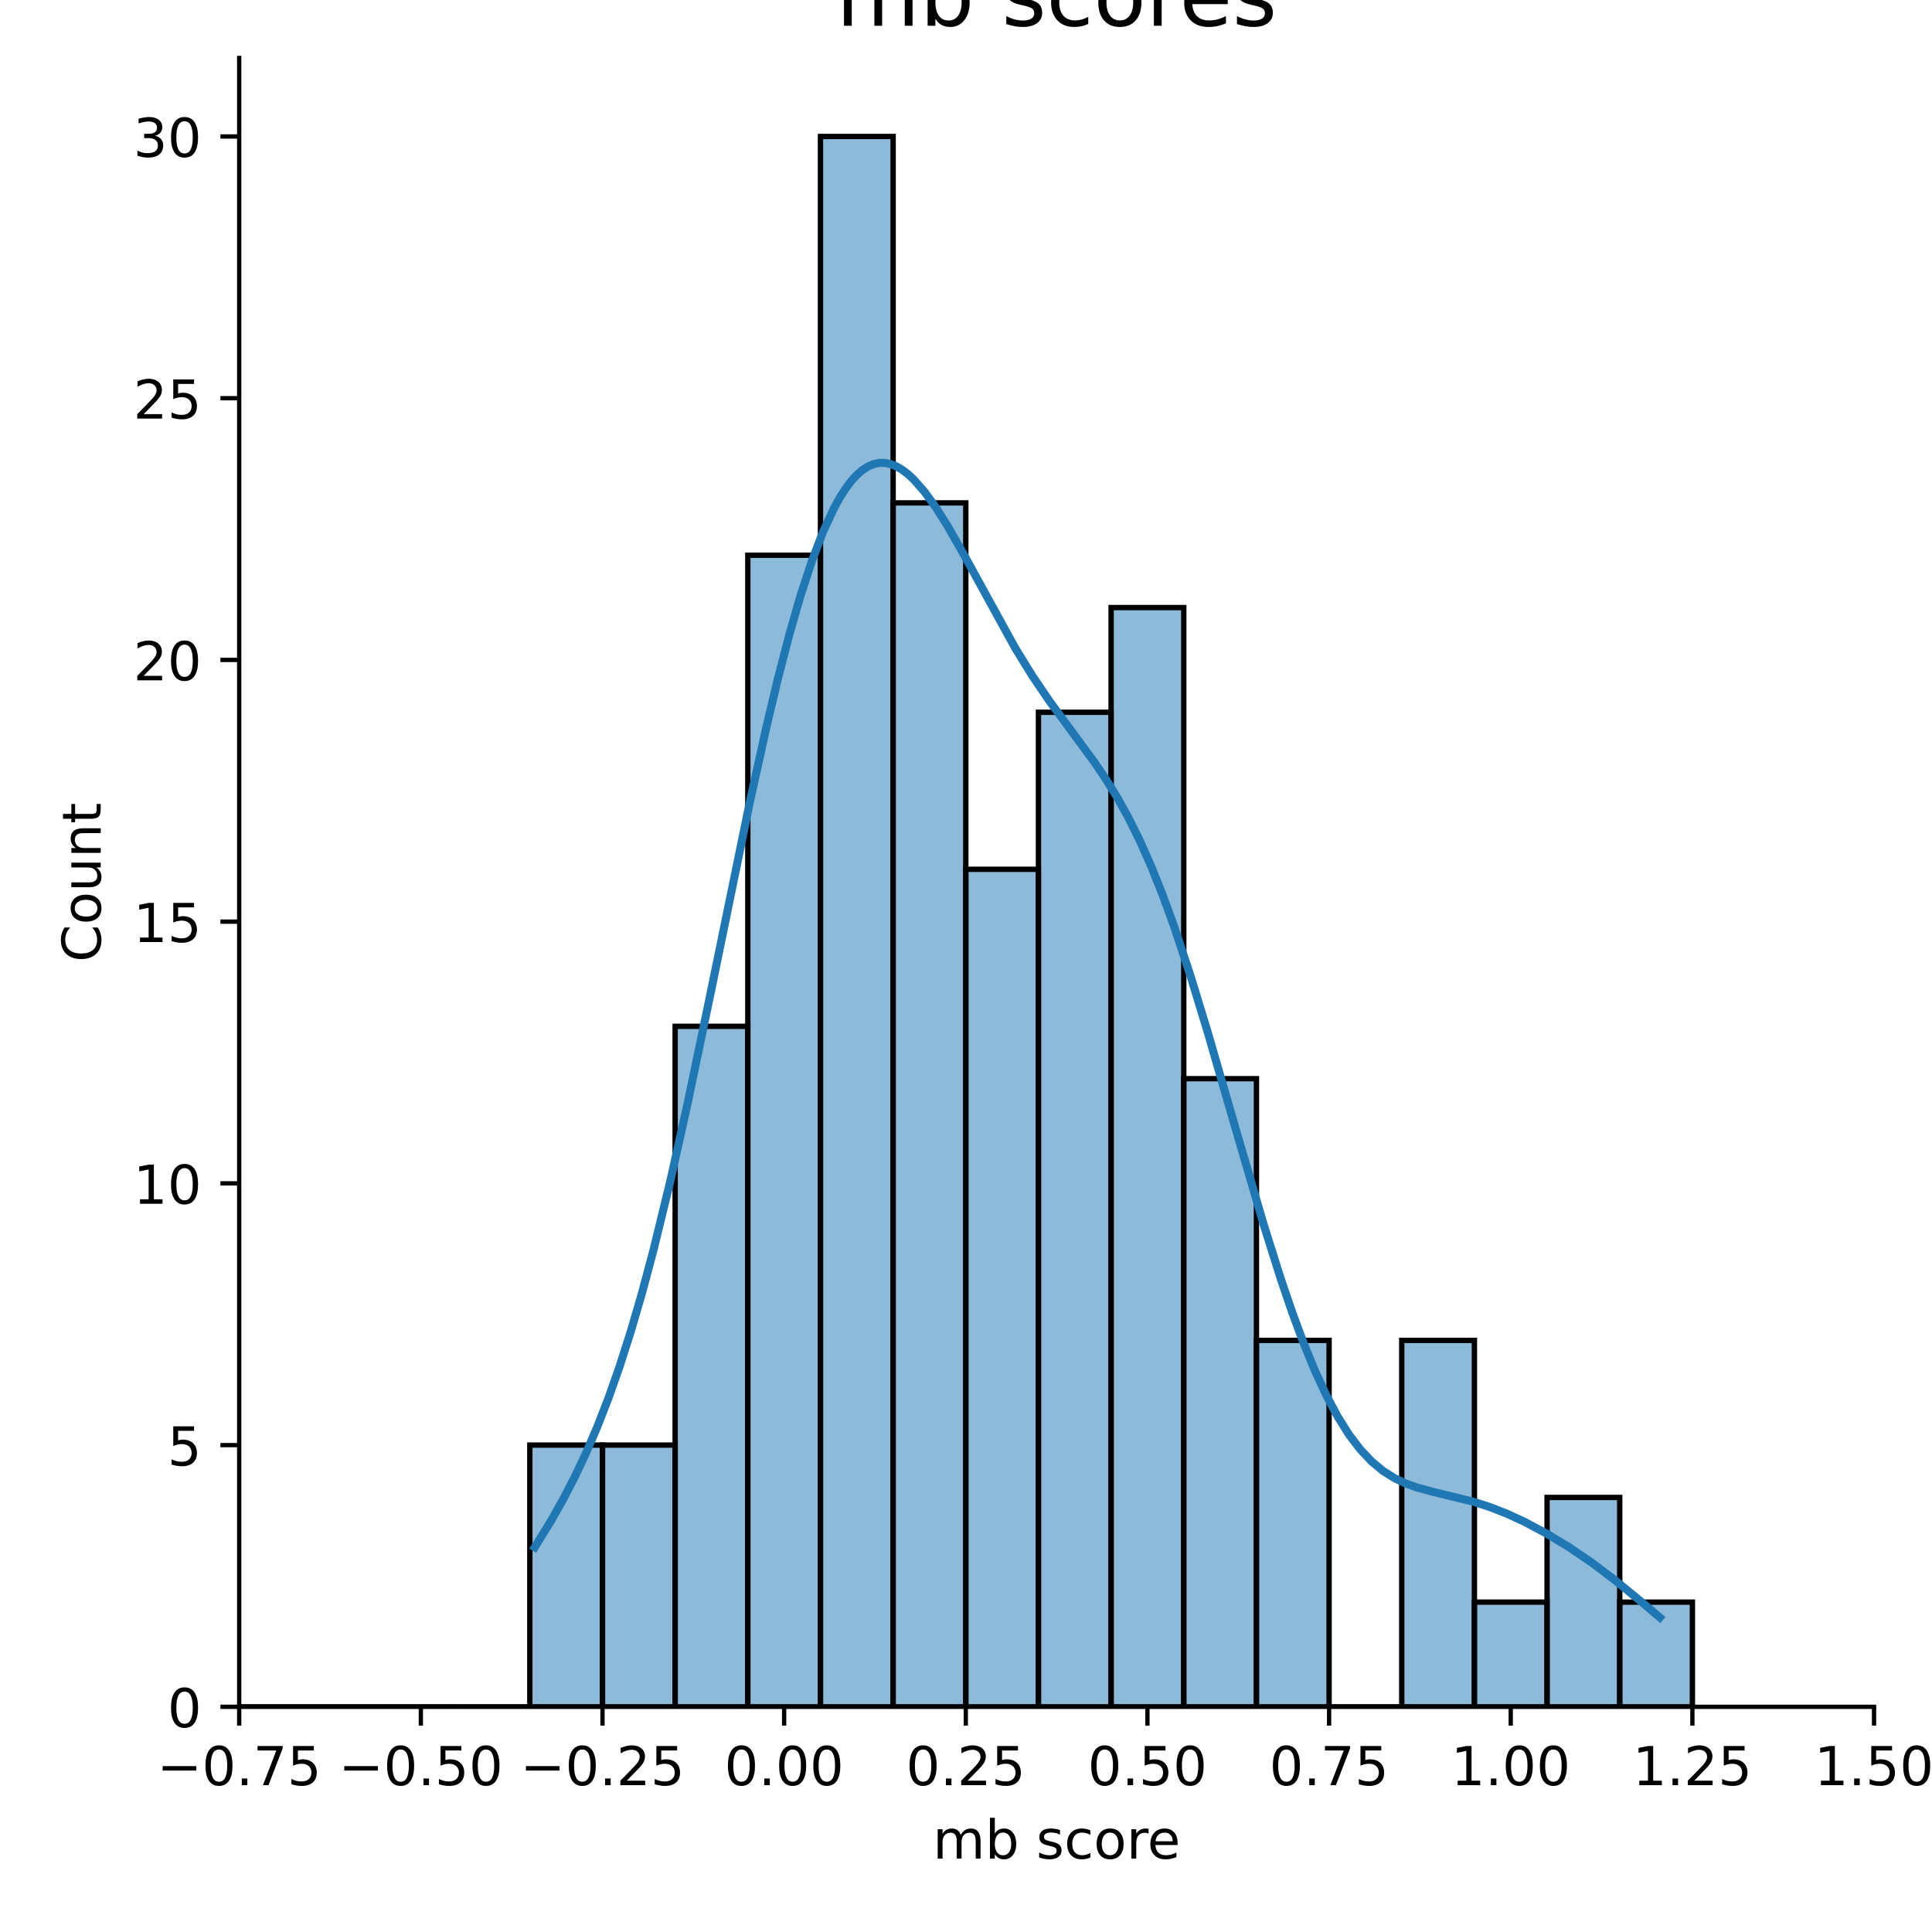
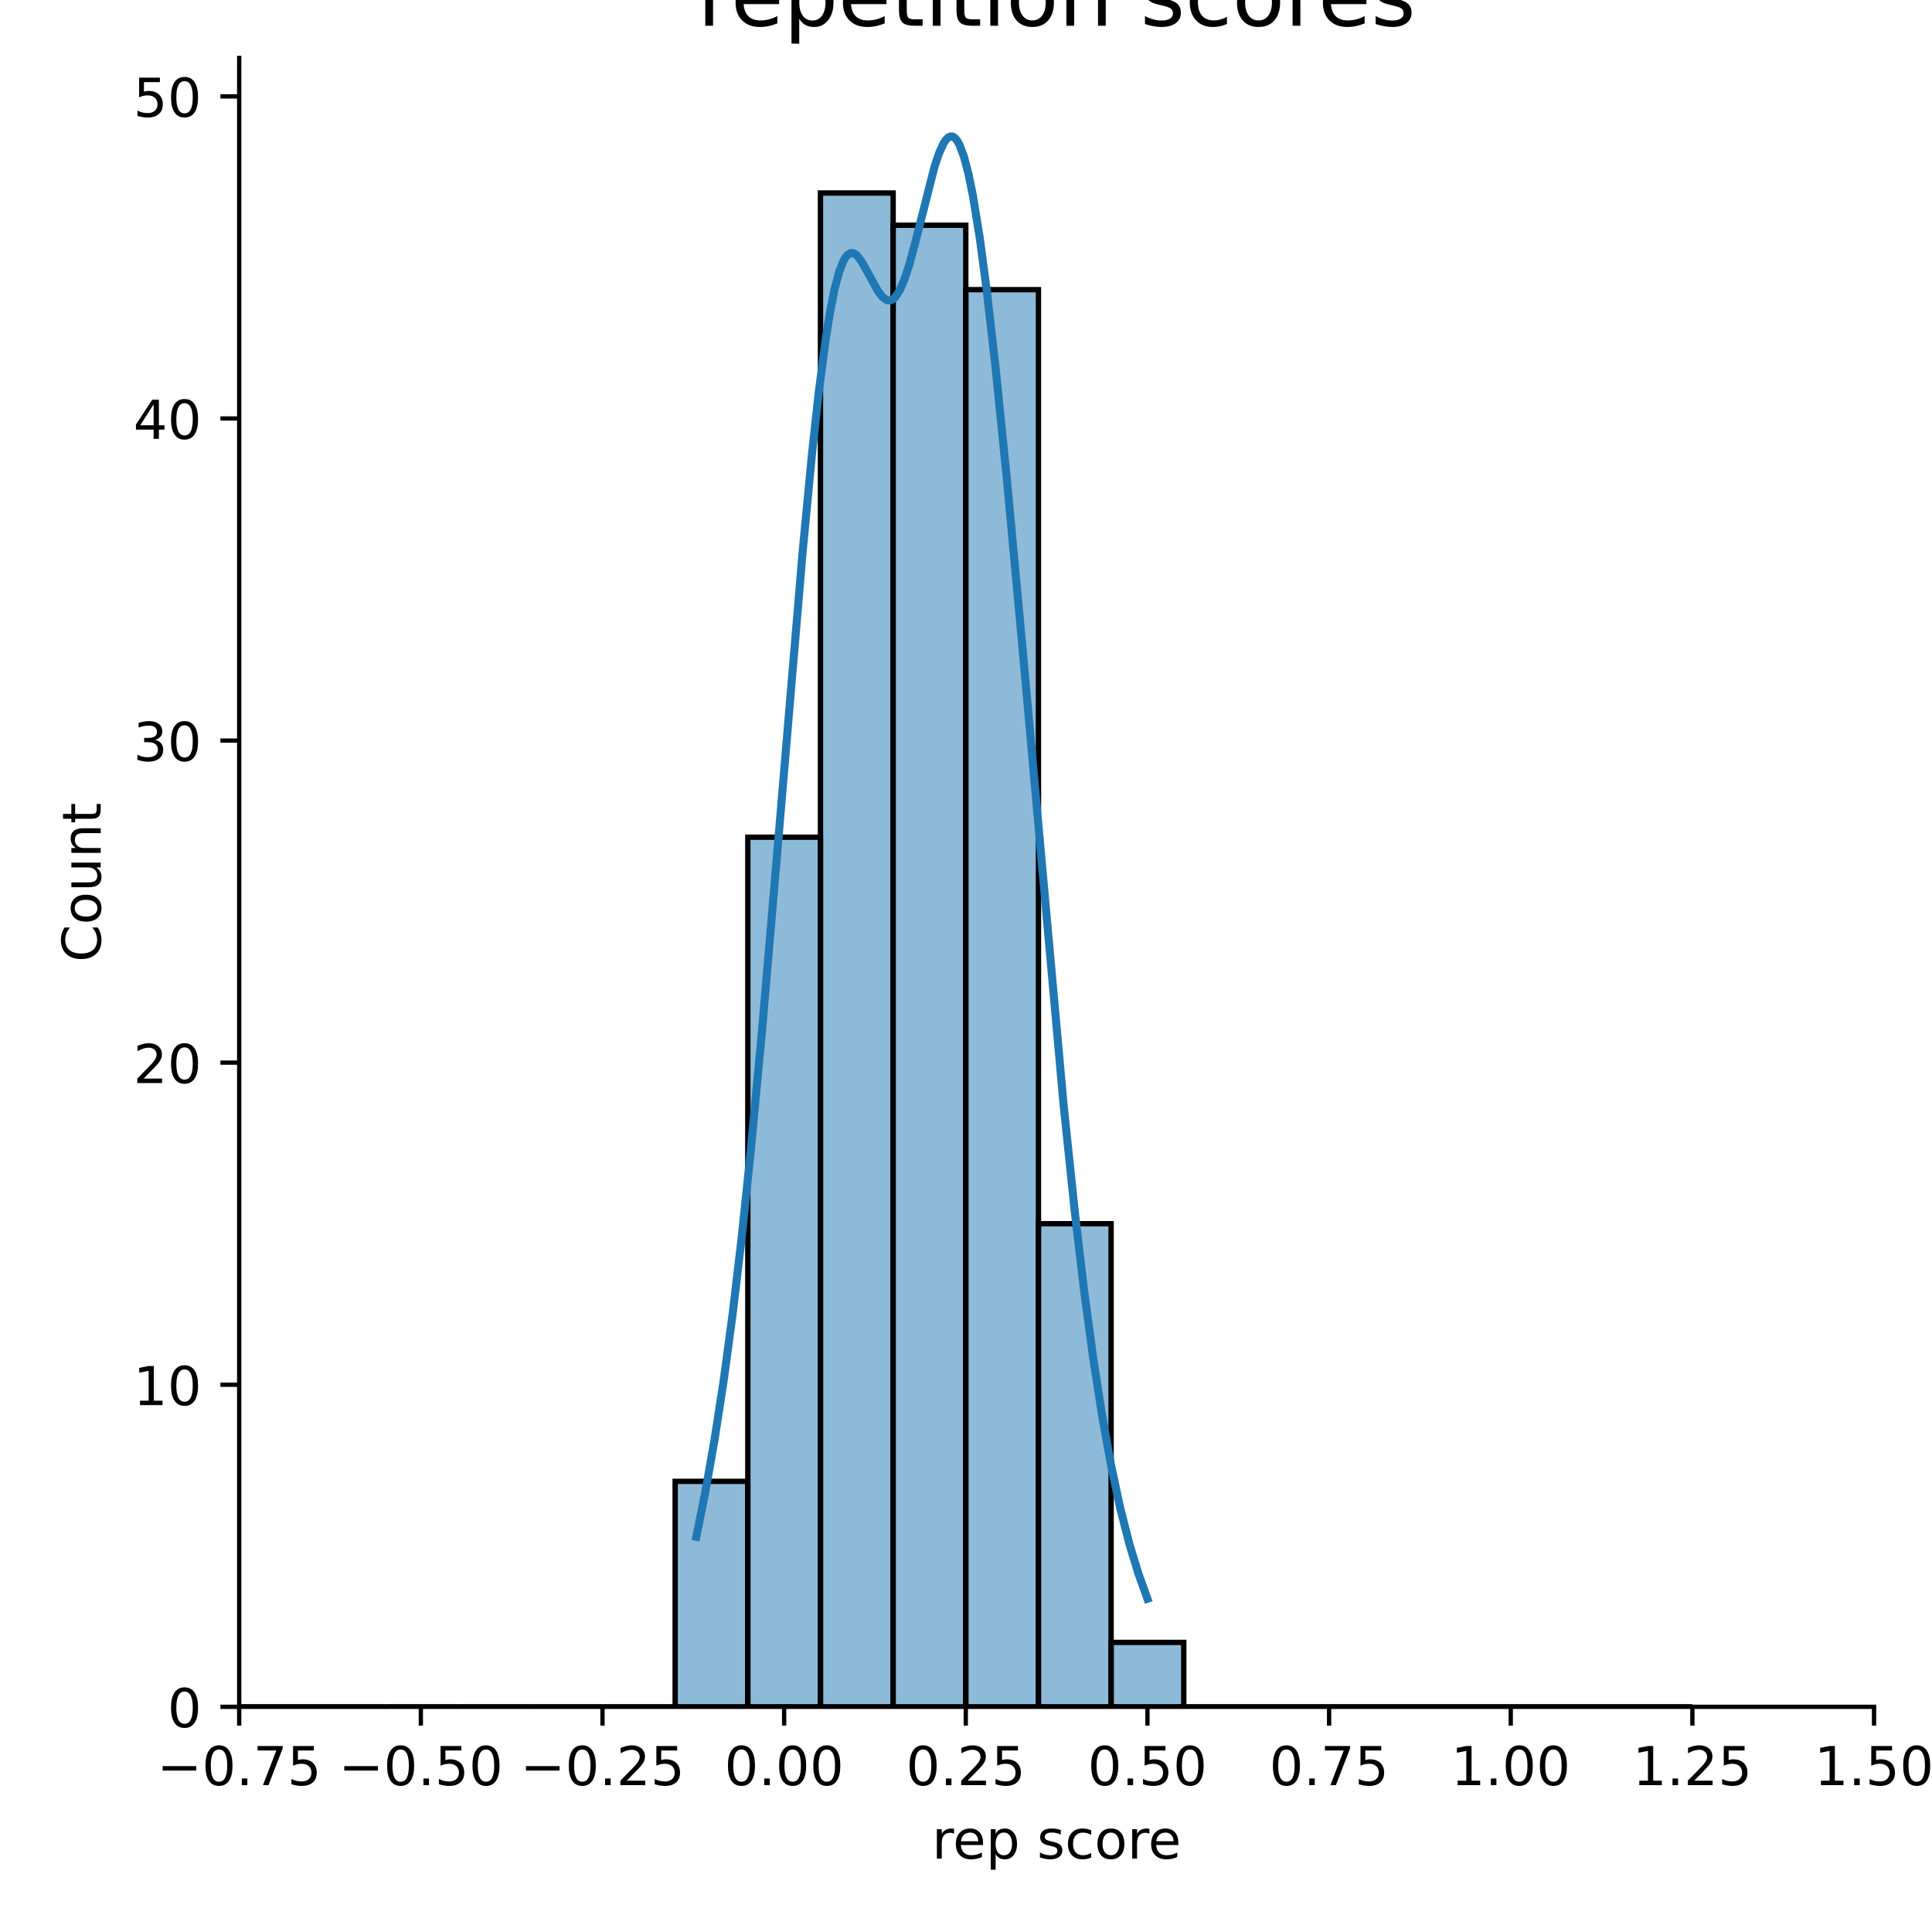
<svg xmlns="http://www.w3.org/2000/svg" xmlns:xlink="http://www.w3.org/1999/xlink" width="360pt" height="360pt" viewBox="0 0 360 360" version="1.1">
  <defs>
    <style type="text/css">*{stroke-linejoin: round; stroke-linecap: butt}</style>
  </defs>
  <g id="figure_1">
    <g id="patch_1">
      <path d="M 0 360  L 360 360  L 360 0  L 0 0  z " style="fill: #ffffff" />
    </g>
    <g id="axes_1">
      <g id="patch_2">
        <path d="M 44.57 318.04  L 349.2 318.04  L 349.2 10.8  L 44.57 10.8  z " style="fill: #ffffff" />
      </g>
      <g id="patch_3">
-         <path d="M 44.57 318.04  L 58.109 318.04  L 58.109 318.04  L 44.57 318.04  z " clip-path="url(#pec980762e3)" style="fill: #1f77b4; fill-opacity: 0.5; stroke: #000000; stroke-linejoin: miter" />
+         <path d="M 44.57 318.04  L 58.109 318.04  L 58.109 318.04  L 44.57 318.04  z " clip-path="url(#p0fc512c767)" style="fill: #1f77b4; fill-opacity: 0.5; stroke: #000000; stroke-linejoin: miter" />
      </g>
      <g id="patch_4">
-         <path d="M 58.109 318.04  L 71.648 318.04  L 71.648 318.04  L 58.109 318.04  z " clip-path="url(#pec980762e3)" style="fill: #1f77b4; fill-opacity: 0.5; stroke: #000000; stroke-linejoin: miter" />
+         <path d="M 58.109 318.04  L 71.648 318.04  L 71.648 318.04  L 58.109 318.04  z " clip-path="url(#p0fc512c767)" style="fill: #1f77b4; fill-opacity: 0.5; stroke: #000000; stroke-linejoin: miter" />
      </g>
      <g id="patch_5">
-         <path d="M 71.648 318.04  L 85.187 318.04  L 85.187 318.04  L 71.648 318.04  z " clip-path="url(#pec980762e3)" style="fill: #1f77b4; fill-opacity: 0.5; stroke: #000000; stroke-linejoin: miter" />
+         <path d="M 71.648 318.04  L 85.187 318.04  L 85.187 318.04  L 71.648 318.04  z " clip-path="url(#p0fc512c767)" style="fill: #1f77b4; fill-opacity: 0.5; stroke: #000000; stroke-linejoin: miter" />
      </g>
      <g id="patch_6">
-         <path d="M 85.187 318.04  L 98.726 318.04  L 98.726 318.04  L 85.187 318.04  z " clip-path="url(#pec980762e3)" style="fill: #1f77b4; fill-opacity: 0.5; stroke: #000000; stroke-linejoin: miter" />
+         <path d="M 85.187 318.04  L 98.726 318.04  L 98.726 318.04  L 85.187 318.04  z " clip-path="url(#p0fc512c767)" style="fill: #1f77b4; fill-opacity: 0.5; stroke: #000000; stroke-linejoin: miter" />
      </g>
      <g id="patch_7">
-         <path d="M 98.726 318.04  L 112.266 318.04  L 112.266 269.272  L 98.726 269.272  z " clip-path="url(#pec980762e3)" style="fill: #1f77b4; fill-opacity: 0.5; stroke: #000000; stroke-linejoin: miter" />
+         <path d="M 98.726 318.04  L 112.266 318.04  L 112.266 318.04  L 98.726 318.04  z " clip-path="url(#p0fc512c767)" style="fill: #1f77b4; fill-opacity: 0.5; stroke: #000000; stroke-linejoin: miter" />
      </g>
      <g id="patch_8">
-         <path d="M 112.266 318.04  L 125.805 318.04  L 125.805 269.272  L 112.266 269.272  z " clip-path="url(#pec980762e3)" style="fill: #1f77b4; fill-opacity: 0.5; stroke: #000000; stroke-linejoin: miter" />
+         <path d="M 112.266 318.04  L 125.805 318.04  L 125.805 318.04  L 112.266 318.04  z " clip-path="url(#p0fc512c767)" style="fill: #1f77b4; fill-opacity: 0.5; stroke: #000000; stroke-linejoin: miter" />
      </g>
      <g id="patch_9">
-         <path d="M 125.805 318.04  L 139.344 318.04  L 139.344 191.243  L 125.805 191.243  z " clip-path="url(#pec980762e3)" style="fill: #1f77b4; fill-opacity: 0.5; stroke: #000000; stroke-linejoin: miter" />
+         <path d="M 125.805 318.04  L 139.344 318.04  L 139.344 276.029  L 125.805 276.029  z " clip-path="url(#p0fc512c767)" style="fill: #1f77b4; fill-opacity: 0.5; stroke: #000000; stroke-linejoin: miter" />
      </g>
      <g id="patch_10">
-         <path d="M 139.344 318.04  L 152.883 318.04  L 152.883 103.46  L 139.344 103.46  z " clip-path="url(#pec980762e3)" style="fill: #1f77b4; fill-opacity: 0.5; stroke: #000000; stroke-linejoin: miter" />
+         <path d="M 139.344 318.04  L 152.883 318.04  L 152.883 155.997  L 139.344 155.997  z " clip-path="url(#p0fc512c767)" style="fill: #1f77b4; fill-opacity: 0.5; stroke: #000000; stroke-linejoin: miter" />
      </g>
      <g id="patch_11">
-         <path d="M 152.883 318.04  L 166.422 318.04  L 166.422 25.43  L 152.883 25.43  z " clip-path="url(#pec980762e3)" style="fill: #1f77b4; fill-opacity: 0.5; stroke: #000000; stroke-linejoin: miter" />
+         <path d="M 152.883 318.04  L 166.422 318.04  L 166.422 35.966  L 152.883 35.966  z " clip-path="url(#p0fc512c767)" style="fill: #1f77b4; fill-opacity: 0.5; stroke: #000000; stroke-linejoin: miter" />
      </g>
      <g id="patch_12">
-         <path d="M 166.422 318.04  L 179.961 318.04  L 179.961 93.706  L 166.422 93.706  z " clip-path="url(#pec980762e3)" style="fill: #1f77b4; fill-opacity: 0.5; stroke: #000000; stroke-linejoin: miter" />
+         <path d="M 166.422 318.04  L 179.961 318.04  L 179.961 41.967  L 166.422 41.967  z " clip-path="url(#p0fc512c767)" style="fill: #1f77b4; fill-opacity: 0.5; stroke: #000000; stroke-linejoin: miter" />
      </g>
      <g id="patch_13">
-         <path d="M 179.961 318.04  L 193.5 318.04  L 193.5 161.982  L 179.961 161.982  z " clip-path="url(#pec980762e3)" style="fill: #1f77b4; fill-opacity: 0.5; stroke: #000000; stroke-linejoin: miter" />
+         <path d="M 179.961 318.04  L 193.5 318.04  L 193.5 53.97  L 179.961 53.97  z " clip-path="url(#p0fc512c767)" style="fill: #1f77b4; fill-opacity: 0.5; stroke: #000000; stroke-linejoin: miter" />
      </g>
      <g id="patch_14">
-         <path d="M 193.5 318.04  L 207.039 318.04  L 207.039 132.721  L 193.5 132.721  z " clip-path="url(#pec980762e3)" style="fill: #1f77b4; fill-opacity: 0.5; stroke: #000000; stroke-linejoin: miter" />
+         <path d="M 193.5 318.04  L 207.039 318.04  L 207.039 228.016  L 193.5 228.016  z " clip-path="url(#p0fc512c767)" style="fill: #1f77b4; fill-opacity: 0.5; stroke: #000000; stroke-linejoin: miter" />
      </g>
      <g id="patch_15">
-         <path d="M 207.039 318.04  L 220.578 318.04  L 220.578 113.213  L 207.039 113.213  z " clip-path="url(#pec980762e3)" style="fill: #1f77b4; fill-opacity: 0.5; stroke: #000000; stroke-linejoin: miter" />
+         <path d="M 207.039 318.04  L 220.578 318.04  L 220.578 306.037  L 207.039 306.037  z " clip-path="url(#p0fc512c767)" style="fill: #1f77b4; fill-opacity: 0.5; stroke: #000000; stroke-linejoin: miter" />
      </g>
      <g id="patch_16">
-         <path d="M 220.578 318.04  L 234.118 318.04  L 234.118 200.996  L 220.578 200.996  z " clip-path="url(#pec980762e3)" style="fill: #1f77b4; fill-opacity: 0.5; stroke: #000000; stroke-linejoin: miter" />
+         <path d="M 220.578 318.04  L 234.118 318.04  L 234.118 318.04  L 220.578 318.04  z " clip-path="url(#p0fc512c767)" style="fill: #1f77b4; fill-opacity: 0.5; stroke: #000000; stroke-linejoin: miter" />
      </g>
      <g id="patch_17">
-         <path d="M 234.118 318.04  L 247.657 318.04  L 247.657 249.764  L 234.118 249.764  z " clip-path="url(#pec980762e3)" style="fill: #1f77b4; fill-opacity: 0.5; stroke: #000000; stroke-linejoin: miter" />
+         <path d="M 234.118 318.04  L 247.657 318.04  L 247.657 318.04  L 234.118 318.04  z " clip-path="url(#p0fc512c767)" style="fill: #1f77b4; fill-opacity: 0.5; stroke: #000000; stroke-linejoin: miter" />
      </g>
      <g id="patch_18">
-         <path d="M 247.657 318.04  L 261.196 318.04  L 261.196 318.04  L 247.657 318.04  z " clip-path="url(#pec980762e3)" style="fill: #1f77b4; fill-opacity: 0.5; stroke: #000000; stroke-linejoin: miter" />
+         <path d="M 247.657 318.04  L 261.196 318.04  L 261.196 318.04  L 247.657 318.04  z " clip-path="url(#p0fc512c767)" style="fill: #1f77b4; fill-opacity: 0.5; stroke: #000000; stroke-linejoin: miter" />
      </g>
      <g id="patch_19">
-         <path d="M 261.196 318.04  L 274.735 318.04  L 274.735 249.764  L 261.196 249.764  z " clip-path="url(#pec980762e3)" style="fill: #1f77b4; fill-opacity: 0.5; stroke: #000000; stroke-linejoin: miter" />
+         <path d="M 261.196 318.04  L 274.735 318.04  L 274.735 318.04  L 261.196 318.04  z " clip-path="url(#p0fc512c767)" style="fill: #1f77b4; fill-opacity: 0.5; stroke: #000000; stroke-linejoin: miter" />
      </g>
      <g id="patch_20">
-         <path d="M 274.735 318.04  L 288.274 318.04  L 288.274 298.533  L 274.735 298.533  z " clip-path="url(#pec980762e3)" style="fill: #1f77b4; fill-opacity: 0.5; stroke: #000000; stroke-linejoin: miter" />
+         <path d="M 274.735 318.04  L 288.274 318.04  L 288.274 318.04  L 274.735 318.04  z " clip-path="url(#p0fc512c767)" style="fill: #1f77b4; fill-opacity: 0.5; stroke: #000000; stroke-linejoin: miter" />
      </g>
      <g id="patch_21">
-         <path d="M 288.274 318.04  L 301.813 318.04  L 301.813 279.025  L 288.274 279.025  z " clip-path="url(#pec980762e3)" style="fill: #1f77b4; fill-opacity: 0.5; stroke: #000000; stroke-linejoin: miter" />
+         <path d="M 288.274 318.04  L 301.813 318.04  L 301.813 318.04  L 288.274 318.04  z " clip-path="url(#p0fc512c767)" style="fill: #1f77b4; fill-opacity: 0.5; stroke: #000000; stroke-linejoin: miter" />
      </g>
      <g id="patch_22">
-         <path d="M 301.813 318.04  L 315.352 318.04  L 315.352 298.533  L 301.813 298.533  z " clip-path="url(#pec980762e3)" style="fill: #1f77b4; fill-opacity: 0.5; stroke: #000000; stroke-linejoin: miter" />
+         <path d="M 301.813 318.04  L 315.352 318.04  L 315.352 318.04  L 301.813 318.04  z " clip-path="url(#p0fc512c767)" style="fill: #1f77b4; fill-opacity: 0.5; stroke: #000000; stroke-linejoin: miter" />
      </g>
      <g id="matplotlib.axis_1">
        <g id="xtick_1">
          <g id="line2d_1">
            <defs>
-               <path id="m511a1bb161" d="M 0 0  L 0 3.5  " style="stroke: #000000; stroke-width: 0.8" />
+               <path id="mcc9763d477" d="M 0 0  L 0 3.5  " style="stroke: #000000; stroke-width: 0.8" />
            </defs>
            <g>
-               <use xlink:href="#m511a1bb161" x="44.57" y="318.04" style="stroke: #000000; stroke-width: 0.8" />
+               <use xlink:href="#mcc9763d477" x="44.57" y="318.04" style="stroke: #000000; stroke-width: 0.8" />
            </g>
          </g>
          <g id="text_1">
            <g transform="translate(29.24734 332.6384) scale(0.1 -0.1)">
              <defs>
                <path id="DejaVuSans-2212" d="M 678 2272  L 4684 2272  L 4684 1741  L 678 1741  L 678 2272  z " transform="scale(0.015625)" />
                <path id="DejaVuSans-30" d="M 2034 4250  Q 1547 4250 1301 3770  Q 1056 3291 1056 2328  Q 1056 1369 1301 889  Q 1547 409 2034 409  Q 2525 409 2770 889  Q 3016 1369 3016 2328  Q 3016 3291 2770 3770  Q 2525 4250 2034 4250  z M 2034 4750  Q 2819 4750 3233 4129  Q 3647 3509 3647 2328  Q 3647 1150 3233 529  Q 2819 -91 2034 -91  Q 1250 -91 836 529  Q 422 1150 422 2328  Q 422 3509 836 4129  Q 1250 4750 2034 4750  z " transform="scale(0.015625)" />
                <path id="DejaVuSans-2e" d="M 684 794  L 1344 794  L 1344 0  L 684 0  L 684 794  z " transform="scale(0.015625)" />
                <path id="DejaVuSans-37" d="M 525 4666  L 3525 4666  L 3525 4397  L 1831 0  L 1172 0  L 2766 4134  L 525 4134  L 525 4666  z " transform="scale(0.015625)" />
                <path id="DejaVuSans-35" d="M 691 4666  L 3169 4666  L 3169 4134  L 1269 4134  L 1269 2991  Q 1406 3038 1543 3061  Q 1681 3084 1819 3084  Q 2600 3084 3056 2656  Q 3513 2228 3513 1497  Q 3513 744 3044 326  Q 2575 -91 1722 -91  Q 1428 -91 1123 -41  Q 819 9 494 109  L 494 744  Q 775 591 1075 516  Q 1375 441 1709 441  Q 2250 441 2565 725  Q 2881 1009 2881 1497  Q 2881 1984 2565 2268  Q 2250 2553 1709 2553  Q 1456 2553 1204 2497  Q 953 2441 691 2322  L 691 4666  z " transform="scale(0.015625)" />
              </defs>
              <use xlink:href="#DejaVuSans-2212" />
-               <use xlink:href="#DejaVuSans-30" x="83.789" />
-               <use xlink:href="#DejaVuSans-2e" x="147.412" />
-               <use xlink:href="#DejaVuSans-37" x="179.199" />
-               <use xlink:href="#DejaVuSans-35" x="242.822" />
+               <use xlink:href="#DejaVuSans-30" transform="translate(83.78906 0)" />
+               <use xlink:href="#DejaVuSans-2e" transform="translate(147.4121 0)" />
+               <use xlink:href="#DejaVuSans-37" transform="translate(179.1992 0)" />
+               <use xlink:href="#DejaVuSans-35" transform="translate(242.8223 0)" />
            </g>
          </g>
        </g>
        <g id="xtick_2">
          <g id="line2d_2">
            <g>
-               <use xlink:href="#m511a1bb161" x="78.418" y="318.04" style="stroke: #000000; stroke-width: 0.8" />
+               <use xlink:href="#mcc9763d477" x="78.418" y="318.04" style="stroke: #000000; stroke-width: 0.8" />
            </g>
          </g>
          <g id="text_2">
            <g transform="translate(63.09512 332.6384) scale(0.1 -0.1)">
              <use xlink:href="#DejaVuSans-2212" />
-               <use xlink:href="#DejaVuSans-30" x="83.789" />
-               <use xlink:href="#DejaVuSans-2e" x="147.412" />
-               <use xlink:href="#DejaVuSans-35" x="179.199" />
-               <use xlink:href="#DejaVuSans-30" x="242.822" />
+               <use xlink:href="#DejaVuSans-30" transform="translate(83.78906 0)" />
+               <use xlink:href="#DejaVuSans-2e" transform="translate(147.4121 0)" />
+               <use xlink:href="#DejaVuSans-35" transform="translate(179.1992 0)" />
+               <use xlink:href="#DejaVuSans-30" transform="translate(242.8223 0)" />
            </g>
          </g>
        </g>
        <g id="xtick_3">
          <g id="line2d_3">
            <g>
-               <use xlink:href="#m511a1bb161" x="112.266" y="318.04" style="stroke: #000000; stroke-width: 0.8" />
+               <use xlink:href="#mcc9763d477" x="112.266" y="318.04" style="stroke: #000000; stroke-width: 0.8" />
            </g>
          </g>
          <g id="text_3">
            <g transform="translate(96.9429 332.6384) scale(0.1 -0.1)">
              <defs>
                <path id="DejaVuSans-32" d="M 1228 531  L 3431 531  L 3431 0  L 469 0  L 469 531  Q 828 903 1448 1529  Q 2069 2156 2228 2338  Q 2531 2678 2651 2914  Q 2772 3150 2772 3378  Q 2772 3750 2511 3984  Q 2250 4219 1831 4219  Q 1534 4219 1204 4116  Q 875 4013 500 3803  L 500 4441  Q 881 4594 1212 4672  Q 1544 4750 1819 4750  Q 2544 4750 2975 4387  Q 3406 4025 3406 3419  Q 3406 3131 3298 2873  Q 3191 2616 2906 2266  Q 2828 2175 2409 1742  Q 1991 1309 1228 531  z " transform="scale(0.015625)" />
              </defs>
              <use xlink:href="#DejaVuSans-2212" />
-               <use xlink:href="#DejaVuSans-30" x="83.789" />
-               <use xlink:href="#DejaVuSans-2e" x="147.412" />
-               <use xlink:href="#DejaVuSans-32" x="179.199" />
-               <use xlink:href="#DejaVuSans-35" x="242.822" />
+               <use xlink:href="#DejaVuSans-30" transform="translate(83.78906 0)" />
+               <use xlink:href="#DejaVuSans-2e" transform="translate(147.4121 0)" />
+               <use xlink:href="#DejaVuSans-32" transform="translate(179.1992 0)" />
+               <use xlink:href="#DejaVuSans-35" transform="translate(242.8223 0)" />
            </g>
          </g>
        </g>
        <g id="xtick_4">
          <g id="line2d_4">
            <g>
-               <use xlink:href="#m511a1bb161" x="146.113" y="318.04" style="stroke: #000000; stroke-width: 0.8" />
+               <use xlink:href="#mcc9763d477" x="146.113" y="318.04" style="stroke: #000000; stroke-width: 0.8" />
            </g>
          </g>
          <g id="text_4">
            <g transform="translate(134.9805 332.6384) scale(0.1 -0.1)">
              <use xlink:href="#DejaVuSans-30" />
-               <use xlink:href="#DejaVuSans-2e" x="63.623" />
-               <use xlink:href="#DejaVuSans-30" x="95.41" />
-               <use xlink:href="#DejaVuSans-30" x="159.033" />
+               <use xlink:href="#DejaVuSans-2e" transform="translate(63.62305 0)" />
+               <use xlink:href="#DejaVuSans-30" transform="translate(95.41016 0)" />
+               <use xlink:href="#DejaVuSans-30" transform="translate(159.0332 0)" />
            </g>
          </g>
        </g>
        <g id="xtick_5">
          <g id="line2d_5">
            <g>
-               <use xlink:href="#m511a1bb161" x="179.961" y="318.04" style="stroke: #000000; stroke-width: 0.8" />
+               <use xlink:href="#mcc9763d477" x="179.961" y="318.04" style="stroke: #000000; stroke-width: 0.8" />
            </g>
          </g>
          <g id="text_5">
            <g transform="translate(168.8283 332.6384) scale(0.1 -0.1)">
              <use xlink:href="#DejaVuSans-30" />
-               <use xlink:href="#DejaVuSans-2e" x="63.623" />
-               <use xlink:href="#DejaVuSans-32" x="95.41" />
-               <use xlink:href="#DejaVuSans-35" x="159.033" />
+               <use xlink:href="#DejaVuSans-2e" transform="translate(63.62305 0)" />
+               <use xlink:href="#DejaVuSans-32" transform="translate(95.41016 0)" />
+               <use xlink:href="#DejaVuSans-35" transform="translate(159.0332 0)" />
            </g>
          </g>
        </g>
        <g id="xtick_6">
          <g id="line2d_6">
            <g>
-               <use xlink:href="#m511a1bb161" x="213.809" y="318.04" style="stroke: #000000; stroke-width: 0.8" />
+               <use xlink:href="#mcc9763d477" x="213.809" y="318.04" style="stroke: #000000; stroke-width: 0.8" />
            </g>
          </g>
          <g id="text_6">
            <g transform="translate(202.6761 332.6384) scale(0.1 -0.1)">
              <use xlink:href="#DejaVuSans-30" />
-               <use xlink:href="#DejaVuSans-2e" x="63.623" />
-               <use xlink:href="#DejaVuSans-35" x="95.41" />
-               <use xlink:href="#DejaVuSans-30" x="159.033" />
+               <use xlink:href="#DejaVuSans-2e" transform="translate(63.62305 0)" />
+               <use xlink:href="#DejaVuSans-35" transform="translate(95.41016 0)" />
+               <use xlink:href="#DejaVuSans-30" transform="translate(159.0332 0)" />
            </g>
          </g>
        </g>
        <g id="xtick_7">
          <g id="line2d_7">
            <g>
-               <use xlink:href="#m511a1bb161" x="247.657" y="318.04" style="stroke: #000000; stroke-width: 0.8" />
+               <use xlink:href="#mcc9763d477" x="247.657" y="318.04" style="stroke: #000000; stroke-width: 0.8" />
            </g>
          </g>
          <g id="text_7">
            <g transform="translate(236.5239 332.6384) scale(0.1 -0.1)">
              <use xlink:href="#DejaVuSans-30" />
-               <use xlink:href="#DejaVuSans-2e" x="63.623" />
-               <use xlink:href="#DejaVuSans-37" x="95.41" />
-               <use xlink:href="#DejaVuSans-35" x="159.033" />
+               <use xlink:href="#DejaVuSans-2e" transform="translate(63.62305 0)" />
+               <use xlink:href="#DejaVuSans-37" transform="translate(95.41016 0)" />
+               <use xlink:href="#DejaVuSans-35" transform="translate(159.0332 0)" />
            </g>
          </g>
        </g>
        <g id="xtick_8">
          <g id="line2d_8">
            <g>
-               <use xlink:href="#m511a1bb161" x="281.504" y="318.04" style="stroke: #000000; stroke-width: 0.8" />
+               <use xlink:href="#mcc9763d477" x="281.504" y="318.04" style="stroke: #000000; stroke-width: 0.8" />
            </g>
          </g>
          <g id="text_8">
            <g transform="translate(270.3716 332.6384) scale(0.1 -0.1)">
              <defs>
                <path id="DejaVuSans-31" d="M 794 531  L 1825 531  L 1825 4091  L 703 3866  L 703 4441  L 1819 4666  L 2450 4666  L 2450 531  L 3481 531  L 3481 0  L 794 0  L 794 531  z " transform="scale(0.015625)" />
              </defs>
              <use xlink:href="#DejaVuSans-31" />
-               <use xlink:href="#DejaVuSans-2e" x="63.623" />
-               <use xlink:href="#DejaVuSans-30" x="95.41" />
-               <use xlink:href="#DejaVuSans-30" x="159.033" />
+               <use xlink:href="#DejaVuSans-2e" transform="translate(63.62305 0)" />
+               <use xlink:href="#DejaVuSans-30" transform="translate(95.41016 0)" />
+               <use xlink:href="#DejaVuSans-30" transform="translate(159.0332 0)" />
            </g>
          </g>
        </g>
        <g id="xtick_9">
          <g id="line2d_9">
            <g>
-               <use xlink:href="#m511a1bb161" x="315.352" y="318.04" style="stroke: #000000; stroke-width: 0.8" />
+               <use xlink:href="#mcc9763d477" x="315.352" y="318.04" style="stroke: #000000; stroke-width: 0.8" />
            </g>
          </g>
          <g id="text_9">
            <g transform="translate(304.2194 332.6384) scale(0.1 -0.1)">
              <use xlink:href="#DejaVuSans-31" />
-               <use xlink:href="#DejaVuSans-2e" x="63.623" />
-               <use xlink:href="#DejaVuSans-32" x="95.41" />
-               <use xlink:href="#DejaVuSans-35" x="159.033" />
+               <use xlink:href="#DejaVuSans-2e" transform="translate(63.62305 0)" />
+               <use xlink:href="#DejaVuSans-32" transform="translate(95.41016 0)" />
+               <use xlink:href="#DejaVuSans-35" transform="translate(159.0332 0)" />
            </g>
          </g>
        </g>
        <g id="xtick_10">
          <g id="line2d_10">
            <g>
-               <use xlink:href="#m511a1bb161" x="349.2" y="318.04" style="stroke: #000000; stroke-width: 0.8" />
+               <use xlink:href="#mcc9763d477" x="349.2" y="318.04" style="stroke: #000000; stroke-width: 0.8" />
            </g>
          </g>
          <g id="text_10">
            <g transform="translate(338.0672 332.6384) scale(0.1 -0.1)">
              <use xlink:href="#DejaVuSans-31" />
-               <use xlink:href="#DejaVuSans-2e" x="63.623" />
-               <use xlink:href="#DejaVuSans-35" x="95.41" />
-               <use xlink:href="#DejaVuSans-30" x="159.033" />
+               <use xlink:href="#DejaVuSans-2e" transform="translate(63.62305 0)" />
+               <use xlink:href="#DejaVuSans-35" transform="translate(95.41016 0)" />
+               <use xlink:href="#DejaVuSans-30" transform="translate(159.0332 0)" />
            </g>
          </g>
        </g>
        <g id="text_11">
-           <g transform="translate(173.8186 346.3166) scale(0.1 -0.1)">
+           <g transform="translate(173.6694 346.3166) scale(0.1 -0.1)">
            <defs>
-               <path id="DejaVuSans-6d" d="M 3328 2828  Q 3544 3216 3844 3400  Q 4144 3584 4550 3584  Q 5097 3584 5394 3201  Q 5691 2819 5691 2113  L 5691 0  L 5113 0  L 5113 2094  Q 5113 2597 4934 2840  Q 4756 3084 4391 3084  Q 3944 3084 3684 2787  Q 3425 2491 3425 1978  L 3425 0  L 2847 0  L 2847 2094  Q 2847 2600 2669 2842  Q 2491 3084 2119 3084  Q 1678 3084 1418 2786  Q 1159 2488 1159 1978  L 1159 0  L 581 0  L 581 3500  L 1159 3500  L 1159 2956  Q 1356 3278 1631 3431  Q 1906 3584 2284 3584  Q 2666 3584 2933 3390  Q 3200 3197 3328 2828  z " transform="scale(0.015625)" />
-               <path id="DejaVuSans-62" d="M 3116 1747  Q 3116 2381 2855 2742  Q 2594 3103 2138 3103  Q 1681 3103 1420 2742  Q 1159 2381 1159 1747  Q 1159 1113 1420 752  Q 1681 391 2138 391  Q 2594 391 2855 752  Q 3116 1113 3116 1747  z M 1159 2969  Q 1341 3281 1617 3432  Q 1894 3584 2278 3584  Q 2916 3584 3314 3078  Q 3713 2572 3713 1747  Q 3713 922 3314 415  Q 2916 -91 2278 -91  Q 1894 -91 1617 61  Q 1341 213 1159 525  L 1159 0  L 581 0  L 581 4863  L 1159 4863  L 1159 2969  z " transform="scale(0.015625)" />
+               <path id="DejaVuSans-72" d="M 2631 2963  Q 2534 3019 2420 3045  Q 2306 3072 2169 3072  Q 1681 3072 1420 2755  Q 1159 2438 1159 1844  L 1159 0  L 581 0  L 581 3500  L 1159 3500  L 1159 2956  Q 1341 3275 1631 3429  Q 1922 3584 2338 3584  Q 2397 3584 2469 3576  Q 2541 3569 2628 3553  L 2631 2963  z " transform="scale(0.015625)" />
+               <path id="DejaVuSans-65" d="M 3597 1894  L 3597 1613  L 953 1613  Q 991 1019 1311 708  Q 1631 397 2203 397  Q 2534 397 2845 478  Q 3156 559 3463 722  L 3463 178  Q 3153 47 2828 -22  Q 2503 -91 2169 -91  Q 1331 -91 842 396  Q 353 884 353 1716  Q 353 2575 817 3079  Q 1281 3584 2069 3584  Q 2775 3584 3186 3129  Q 3597 2675 3597 1894  z M 3022 2063  Q 3016 2534 2758 2815  Q 2500 3097 2075 3097  Q 1594 3097 1305 2825  Q 1016 2553 972 2059  L 3022 2063  z " transform="scale(0.015625)" />
+               <path id="DejaVuSans-70" d="M 1159 525  L 1159 -1331  L 581 -1331  L 581 3500  L 1159 3500  L 1159 2969  Q 1341 3281 1617 3432  Q 1894 3584 2278 3584  Q 2916 3584 3314 3078  Q 3713 2572 3713 1747  Q 3713 922 3314 415  Q 2916 -91 2278 -91  Q 1894 -91 1617 61  Q 1341 213 1159 525  z M 3116 1747  Q 3116 2381 2855 2742  Q 2594 3103 2138 3103  Q 1681 3103 1420 2742  Q 1159 2381 1159 1747  Q 1159 1113 1420 752  Q 1681 391 2138 391  Q 2594 391 2855 752  Q 3116 1113 3116 1747  z " transform="scale(0.015625)" />
              <path id="DejaVuSans-20" transform="scale(0.015625)" />
              <path id="DejaVuSans-73" d="M 2834 3397  L 2834 2853  Q 2591 2978 2328 3040  Q 2066 3103 1784 3103  Q 1356 3103 1142 2972  Q 928 2841 928 2578  Q 928 2378 1081 2264  Q 1234 2150 1697 2047  L 1894 2003  Q 2506 1872 2764 1633  Q 3022 1394 3022 966  Q 3022 478 2636 193  Q 2250 -91 1575 -91  Q 1294 -91 989 -36  Q 684 19 347 128  L 347 722  Q 666 556 975 473  Q 1284 391 1588 391  Q 1994 391 2212 530  Q 2431 669 2431 922  Q 2431 1156 2273 1281  Q 2116 1406 1581 1522  L 1381 1569  Q 847 1681 609 1914  Q 372 2147 372 2553  Q 372 3047 722 3315  Q 1072 3584 1716 3584  Q 2034 3584 2315 3537  Q 2597 3491 2834 3397  z " transform="scale(0.015625)" />
              <path id="DejaVuSans-63" d="M 3122 3366  L 3122 2828  Q 2878 2963 2633 3030  Q 2388 3097 2138 3097  Q 1578 3097 1268 2742  Q 959 2388 959 1747  Q 959 1106 1268 751  Q 1578 397 2138 397  Q 2388 397 2633 464  Q 2878 531 3122 666  L 3122 134  Q 2881 22 2623 -34  Q 2366 -91 2075 -91  Q 1284 -91 818 406  Q 353 903 353 1747  Q 353 2603 823 3093  Q 1294 3584 2113 3584  Q 2378 3584 2631 3529  Q 2884 3475 3122 3366  z " transform="scale(0.015625)" />
              <path id="DejaVuSans-6f" d="M 1959 3097  Q 1497 3097 1228 2736  Q 959 2375 959 1747  Q 959 1119 1226 758  Q 1494 397 1959 397  Q 2419 397 2687 759  Q 2956 1122 2956 1747  Q 2956 2369 2687 2733  Q 2419 3097 1959 3097  z M 1959 3584  Q 2709 3584 3137 3096  Q 3566 2609 3566 1747  Q 3566 888 3137 398  Q 2709 -91 1959 -91  Q 1206 -91 779 398  Q 353 888 353 1747  Q 353 2609 779 3096  Q 1206 3584 1959 3584  z " transform="scale(0.015625)" />
-               <path id="DejaVuSans-72" d="M 2631 2963  Q 2534 3019 2420 3045  Q 2306 3072 2169 3072  Q 1681 3072 1420 2755  Q 1159 2438 1159 1844  L 1159 0  L 581 0  L 581 3500  L 1159 3500  L 1159 2956  Q 1341 3275 1631 3429  Q 1922 3584 2338 3584  Q 2397 3584 2469 3576  Q 2541 3569 2628 3553  L 2631 2963  z " transform="scale(0.015625)" />
-               <path id="DejaVuSans-65" d="M 3597 1894  L 3597 1613  L 953 1613  Q 991 1019 1311 708  Q 1631 397 2203 397  Q 2534 397 2845 478  Q 3156 559 3463 722  L 3463 178  Q 3153 47 2828 -22  Q 2503 -91 2169 -91  Q 1331 -91 842 396  Q 353 884 353 1716  Q 353 2575 817 3079  Q 1281 3584 2069 3584  Q 2775 3584 3186 3129  Q 3597 2675 3597 1894  z M 3022 2063  Q 3016 2534 2758 2815  Q 2500 3097 2075 3097  Q 1594 3097 1305 2825  Q 1016 2553 972 2059  L 3022 2063  z " transform="scale(0.015625)" />
            </defs>
-             <use xlink:href="#DejaVuSans-6d" />
-             <use xlink:href="#DejaVuSans-62" x="97.412" />
-             <use xlink:href="#DejaVuSans-20" x="160.889" />
-             <use xlink:href="#DejaVuSans-73" x="192.676" />
-             <use xlink:href="#DejaVuSans-63" x="244.775" />
-             <use xlink:href="#DejaVuSans-6f" x="299.756" />
-             <use xlink:href="#DejaVuSans-72" x="360.938" />
-             <use xlink:href="#DejaVuSans-65" x="399.801" />
+             <use xlink:href="#DejaVuSans-72" />
+             <use xlink:href="#DejaVuSans-65" transform="translate(38.86328 0)" />
+             <use xlink:href="#DejaVuSans-70" transform="translate(100.3867 0)" />
+             <use xlink:href="#DejaVuSans-20" transform="translate(163.8633 0)" />
+             <use xlink:href="#DejaVuSans-73" transform="translate(195.6504 0)" />
+             <use xlink:href="#DejaVuSans-63" transform="translate(247.75 0)" />
+             <use xlink:href="#DejaVuSans-6f" transform="translate(302.7305 0)" />
+             <use xlink:href="#DejaVuSans-72" transform="translate(363.9121 0)" />
+             <use xlink:href="#DejaVuSans-65" transform="translate(402.7754 0)" />
          </g>
        </g>
      </g>
      <g id="matplotlib.axis_2">
        <g id="ytick_1">
          <g id="line2d_11">
            <defs>
-               <path id="m0e24400db1" d="M 0 0  L -3.5 0  " style="stroke: #000000; stroke-width: 0.8" />
+               <path id="m2049385213" d="M 0 0  L -3.5 0  " style="stroke: #000000; stroke-width: 0.8" />
            </defs>
            <g>
-               <use xlink:href="#m0e24400db1" x="44.57" y="318.04" style="stroke: #000000; stroke-width: 0.8" />
+               <use xlink:href="#m2049385213" x="44.57" y="318.04" style="stroke: #000000; stroke-width: 0.8" />
            </g>
          </g>
          <g id="text_12">
            <g transform="translate(31.2075 321.8392) scale(0.1 -0.1)">
              <use xlink:href="#DejaVuSans-30" />
            </g>
          </g>
        </g>
        <g id="ytick_2">
          <g id="line2d_12">
            <g>
-               <use xlink:href="#m0e24400db1" x="44.57" y="269.272" style="stroke: #000000; stroke-width: 0.8" />
+               <use xlink:href="#m2049385213" x="44.57" y="258.024" style="stroke: #000000; stroke-width: 0.8" />
            </g>
          </g>
          <g id="text_13">
-             <g transform="translate(31.2075 273.071) scale(0.1 -0.1)">
-               <use xlink:href="#DejaVuSans-35" />
+             <g transform="translate(24.845 261.8234) scale(0.1 -0.1)">
+               <use xlink:href="#DejaVuSans-31" />
+               <use xlink:href="#DejaVuSans-30" transform="translate(63.62305 0)" />
            </g>
          </g>
        </g>
        <g id="ytick_3">
          <g id="line2d_13">
            <g>
-               <use xlink:href="#m0e24400db1" x="44.57" y="220.503" style="stroke: #000000; stroke-width: 0.8" />
+               <use xlink:href="#m2049385213" x="44.57" y="198.008" style="stroke: #000000; stroke-width: 0.8" />
            </g>
          </g>
          <g id="text_14">
-             <g transform="translate(24.845 224.3027) scale(0.1 -0.1)">
-               <use xlink:href="#DejaVuSans-31" />
-               <use xlink:href="#DejaVuSans-30" x="63.623" />
+             <g transform="translate(24.845 201.8076) scale(0.1 -0.1)">
+               <use xlink:href="#DejaVuSans-32" />
+               <use xlink:href="#DejaVuSans-30" transform="translate(63.62305 0)" />
            </g>
          </g>
        </g>
        <g id="ytick_4">
          <g id="line2d_14">
            <g>
-               <use xlink:href="#m0e24400db1" x="44.57" y="171.735" style="stroke: #000000; stroke-width: 0.8" />
+               <use xlink:href="#m2049385213" x="44.57" y="137.993" style="stroke: #000000; stroke-width: 0.8" />
            </g>
          </g>
          <g id="text_15">
-             <g transform="translate(24.845 175.5345) scale(0.1 -0.1)">
-               <use xlink:href="#DejaVuSans-31" />
-               <use xlink:href="#DejaVuSans-35" x="63.623" />
-             </g>
-           </g>
-         </g>
-         <g id="ytick_5">
-           <g id="line2d_15">
-             <g>
-               <use xlink:href="#m0e24400db1" x="44.57" y="122.967" style="stroke: #000000; stroke-width: 0.8" />
-             </g>
-           </g>
-           <g id="text_16">
-             <g transform="translate(24.845 126.7662) scale(0.1 -0.1)">
-               <use xlink:href="#DejaVuSans-32" />
-               <use xlink:href="#DejaVuSans-30" x="63.623" />
-             </g>
-           </g>
-         </g>
-         <g id="ytick_6">
-           <g id="line2d_16">
-             <g>
-               <use xlink:href="#m0e24400db1" x="44.57" y="74.199" style="stroke: #000000; stroke-width: 0.8" />
-             </g>
-           </g>
-           <g id="text_17">
-             <g transform="translate(24.845 77.99795) scale(0.1 -0.1)">
-               <use xlink:href="#DejaVuSans-32" />
-               <use xlink:href="#DejaVuSans-35" x="63.623" />
-             </g>
-           </g>
-         </g>
-         <g id="ytick_7">
-           <g id="line2d_17">
-             <g>
-               <use xlink:href="#m0e24400db1" x="44.57" y="25.43" style="stroke: #000000; stroke-width: 0.8" />
-             </g>
-           </g>
-           <g id="text_18">
-             <g transform="translate(24.845 29.22969) scale(0.1 -0.1)">
+             <g transform="translate(24.845 141.7917) scale(0.1 -0.1)">
              <defs>
                <path id="DejaVuSans-33" d="M 2597 2516  Q 3050 2419 3304 2112  Q 3559 1806 3559 1356  Q 3559 666 3084 287  Q 2609 -91 1734 -91  Q 1441 -91 1130 -33  Q 819 25 488 141  L 488 750  Q 750 597 1062 519  Q 1375 441 1716 441  Q 2309 441 2620 675  Q 2931 909 2931 1356  Q 2931 1769 2642 2001  Q 2353 2234 1838 2234  L 1294 2234  L 1294 2753  L 1863 2753  Q 2328 2753 2575 2939  Q 2822 3125 2822 3475  Q 2822 3834 2567 4026  Q 2313 4219 1838 4219  Q 1578 4219 1281 4162  Q 984 4106 628 3988  L 628 4550  Q 988 4650 1302 4700  Q 1616 4750 1894 4750  Q 2613 4750 3031 4423  Q 3450 4097 3450 3541  Q 3450 3153 3228 2886  Q 3006 2619 2597 2516  z " transform="scale(0.015625)" />
              </defs>
              <use xlink:href="#DejaVuSans-33" />
-               <use xlink:href="#DejaVuSans-30" x="63.623" />
-             </g>
-           </g>
-         </g>
-         <g id="text_19">
+               <use xlink:href="#DejaVuSans-30" transform="translate(63.62305 0)" />
+             </g>
+           </g>
+         </g>
+         <g id="ytick_5">
+           <g id="line2d_15">
+             <g>
+               <use xlink:href="#m2049385213" x="44.57" y="77.977" style="stroke: #000000; stroke-width: 0.8" />
+             </g>
+           </g>
+           <g id="text_16">
+             <g transform="translate(24.845 81.77592) scale(0.1 -0.1)">
+               <defs>
+                 <path id="DejaVuSans-34" d="M 2419 4116  L 825 1625  L 2419 1625  L 2419 4116  z M 2253 4666  L 3047 4666  L 3047 1625  L 3713 1625  L 3713 1100  L 3047 1100  L 3047 0  L 2419 0  L 2419 1100  L 313 1100  L 313 1709  L 2253 4666  z " transform="scale(0.015625)" />
+               </defs>
+               <use xlink:href="#DejaVuSans-34" />
+               <use xlink:href="#DejaVuSans-30" transform="translate(63.62305 0)" />
+             </g>
+           </g>
+         </g>
+         <g id="ytick_6">
+           <g id="line2d_16">
+             <g>
+               <use xlink:href="#m2049385213" x="44.57" y="17.961" style="stroke: #000000; stroke-width: 0.8" />
+             </g>
+           </g>
+           <g id="text_17">
+             <g transform="translate(24.845 21.7601) scale(0.1 -0.1)">
+               <use xlink:href="#DejaVuSans-35" />
+               <use xlink:href="#DejaVuSans-30" transform="translate(63.62305 0)" />
+             </g>
+           </g>
+         </g>
+         <g id="text_18">
          <g transform="translate(18.76531 179.2684) rotate(-90) scale(0.1 -0.1)">
            <defs>
              <path id="DejaVuSans-43" d="M 4122 4306  L 4122 3641  Q 3803 3938 3442 4084  Q 3081 4231 2675 4231  Q 1875 4231 1450 3742  Q 1025 3253 1025 2328  Q 1025 1406 1450 917  Q 1875 428 2675 428  Q 3081 428 3442 575  Q 3803 722 4122 1019  L 4122 359  Q 3791 134 3420 21  Q 3050 -91 2638 -91  Q 1578 -91 968 557  Q 359 1206 359 2328  Q 359 3453 968 4101  Q 1578 4750 2638 4750  Q 3056 4750 3426 4639  Q 3797 4528 4122 4306  z " transform="scale(0.015625)" />
              <path id="DejaVuSans-75" d="M 544 1381  L 544 3500  L 1119 3500  L 1119 1403  Q 1119 906 1312 657  Q 1506 409 1894 409  Q 2359 409 2629 706  Q 2900 1003 2900 1516  L 2900 3500  L 3475 3500  L 3475 0  L 2900 0  L 2900 538  Q 2691 219 2414 64  Q 2138 -91 1772 -91  Q 1169 -91 856 284  Q 544 659 544 1381  z M 1991 3584  L 1991 3584  z " transform="scale(0.015625)" />
              <path id="DejaVuSans-6e" d="M 3513 2113  L 3513 0  L 2938 0  L 2938 2094  Q 2938 2591 2744 2837  Q 2550 3084 2163 3084  Q 1697 3084 1428 2787  Q 1159 2491 1159 1978  L 1159 0  L 581 0  L 581 3500  L 1159 3500  L 1159 2956  Q 1366 3272 1645 3428  Q 1925 3584 2291 3584  Q 2894 3584 3203 3211  Q 3513 2838 3513 2113  z " transform="scale(0.015625)" />
              <path id="DejaVuSans-74" d="M 1172 4494  L 1172 3500  L 2356 3500  L 2356 3053  L 1172 3053  L 1172 1153  Q 1172 725 1289 603  Q 1406 481 1766 481  L 2356 481  L 2356 0  L 1766 0  Q 1100 0 847 248  Q 594 497 594 1153  L 594 3053  L 172 3053  L 172 3500  L 594 3500  L 594 4494  L 1172 4494  z " transform="scale(0.015625)" />
            </defs>
            <use xlink:href="#DejaVuSans-43" />
-             <use xlink:href="#DejaVuSans-6f" x="69.824" />
-             <use xlink:href="#DejaVuSans-75" x="131.006" />
-             <use xlink:href="#DejaVuSans-6e" x="194.385" />
-             <use xlink:href="#DejaVuSans-74" x="257.764" />
-           </g>
-         </g>
-       </g>
-       <g id="line2d_18">
-         <path d="M 99.645 288.301  L 102.805 283.163  L 104.912 279.419  L 107.019 275.356  L 109.126 270.913  L 111.233 266.022  L 113.34 260.617  L 115.447 254.641  L 117.554 248.048  L 119.66 240.813  L 121.767 232.933  L 124.928 219.96  L 128.088 205.784  L 132.302 185.582  L 139.676 149.662  L 142.836 135.342  L 144.943 126.502  L 147.05 118.366  L 149.157 111.033  L 151.264 104.581  L 153.371 99.07  L 155.478 94.537  L 156.531 92.644  L 157.585 91  L 158.638 89.606  L 159.691 88.458  L 160.745 87.553  L 161.798 86.888  L 162.852 86.456  L 163.905 86.251  L 164.959 86.266  L 166.012 86.492  L 167.066 86.92  L 168.119 87.54  L 169.173 88.342  L 170.226 89.313  L 172.333 91.714  L 174.44 94.641  L 176.547 97.985  L 179.707 103.534  L 189.188 120.789  L 192.348 125.91  L 195.509 130.577  L 199.723 136.309  L 203.936 142.042  L 206.043 145.153  L 208.15 148.559  L 210.257 152.349  L 212.364 156.592  L 214.471 161.334  L 216.578 166.593  L 218.685 172.359  L 221.845 181.872  L 225.005 192.214  L 230.273 210.431  L 235.54 228.421  L 238.7 238.435  L 240.807 244.603  L 242.914 250.281  L 245.021 255.416  L 247.128 259.97  L 249.235 263.925  L 251.341 267.28  L 253.448 270.057  L 255.555 272.295  L 257.662 274.05  L 259.769 275.392  L 261.876 276.402  L 263.983 277.163  L 267.143 278.017  L 274.517 279.816  L 277.678 280.836  L 280.838 282.078  L 283.998 283.535  L 288.212 285.777  L 292.426 288.333  L 296.64 291.202  L 300.854 294.381  L 306.121 298.706  L 309.281 301.391  L 309.281 301.391  " clip-path="url(#pec980762e3)" style="fill: none; stroke: #1f77b4; stroke-width: 1.5; stroke-linecap: square" />
+             <use xlink:href="#DejaVuSans-6f" transform="translate(69.82422 0)" />
+             <use xlink:href="#DejaVuSans-75" transform="translate(131.0059 0)" />
+             <use xlink:href="#DejaVuSans-6e" transform="translate(194.3848 0)" />
+             <use xlink:href="#DejaVuSans-74" transform="translate(257.7637 0)" />
+           </g>
+         </g>
+       </g>
+       <g id="line2d_17">
+         <path d="M 129.748 286.357  L 131.438 277.951  L 133.127 268.373  L 134.817 257.44  L 136.507 244.925  L 138.196 230.636  L 139.886 214.513  L 141.998 191.991  L 144.955 157.345  L 149.601 102.367  L 151.291 84.702  L 152.558 73.126  L 153.826 63.407  L 154.67 58.12  L 155.515 53.865  L 156.36 50.673  L 157.205 48.535  L 157.627 47.846  L 158.05 47.396  L 158.472 47.172  L 158.895 47.157  L 159.317 47.332  L 159.739 47.676  L 160.584 48.774  L 161.852 51.059  L 163.541 54.164  L 164.386 55.289  L 165.231 55.91  L 165.653 55.994  L 166.076 55.914  L 166.498 55.664  L 166.921 55.238  L 167.765 53.868  L 168.61 51.839  L 169.455 49.233  L 170.722 44.515  L 174.102 31.17  L 174.947 28.637  L 175.791 26.755  L 176.214 26.101  L 176.636 25.655  L 177.059 25.43  L 177.481 25.436  L 177.903 25.681  L 178.326 26.168  L 178.748 26.903  L 179.593 29.117  L 180.438 32.309  L 181.283 36.439  L 182.55 44.248  L 183.817 53.74  L 185.507 68.477  L 187.619 89.305  L 190.576 121.285  L 198.179 205.801  L 200.292 225.992  L 201.981 240.287  L 203.671 252.869  L 205.361 263.782  L 207.05 273.125  L 208.74 281.026  L 210.43 287.649  L 212.119 293.199  L 213.809 297.901  L 213.809 297.901  " clip-path="url(#p0fc512c767)" style="fill: none; stroke: #1f77b4; stroke-width: 1.5; stroke-linecap: square" />
      </g>
      <g id="patch_23">
        <path d="M 44.57 318.04  L 44.57 10.8  " style="fill: none; stroke: #000000; stroke-width: 0.8; stroke-linejoin: miter; stroke-linecap: square" />
      </g>
      <g id="patch_24">
        <path d="M 44.57 318.04  L 349.2 318.04  " style="fill: none; stroke: #000000; stroke-width: 0.8; stroke-linejoin: miter; stroke-linecap: square" />
      </g>
-       <g id="text_20">
-         <g transform="translate(155.8113 4.8) scale(0.16 -0.16)">
-           <use xlink:href="#DejaVuSans-6d" />
-           <use xlink:href="#DejaVuSans-62" x="97.412" />
-           <use xlink:href="#DejaVuSans-20" x="160.889" />
-           <use xlink:href="#DejaVuSans-73" x="192.676" />
-           <use xlink:href="#DejaVuSans-63" x="244.775" />
-           <use xlink:href="#DejaVuSans-6f" x="299.756" />
-           <use xlink:href="#DejaVuSans-72" x="360.938" />
-           <use xlink:href="#DejaVuSans-65" x="399.801" />
-           <use xlink:href="#DejaVuSans-73" x="461.324" />
+       <g id="text_19">
+         <g transform="translate(129.9675 4.8) scale(0.16 -0.16)">
+           <defs>
+             <path id="DejaVuSans-69" d="M 603 3500  L 1178 3500  L 1178 0  L 603 0  L 603 3500  z M 603 4863  L 1178 4863  L 1178 4134  L 603 4134  L 603 4863  z " transform="scale(0.015625)" />
+           </defs>
+           <use xlink:href="#DejaVuSans-72" />
+           <use xlink:href="#DejaVuSans-65" transform="translate(38.86328 0)" />
+           <use xlink:href="#DejaVuSans-70" transform="translate(100.3867 0)" />
+           <use xlink:href="#DejaVuSans-65" transform="translate(163.8633 0)" />
+           <use xlink:href="#DejaVuSans-74" transform="translate(225.3867 0)" />
+           <use xlink:href="#DejaVuSans-69" transform="translate(264.5957 0)" />
+           <use xlink:href="#DejaVuSans-74" transform="translate(292.3789 0)" />
+           <use xlink:href="#DejaVuSans-69" transform="translate(331.5879 0)" />
+           <use xlink:href="#DejaVuSans-6f" transform="translate(359.3711 0)" />
+           <use xlink:href="#DejaVuSans-6e" transform="translate(420.5527 0)" />
+           <use xlink:href="#DejaVuSans-20" transform="translate(483.9316 0)" />
+           <use xlink:href="#DejaVuSans-73" transform="translate(515.7188 0)" />
+           <use xlink:href="#DejaVuSans-63" transform="translate(567.8184 0)" />
+           <use xlink:href="#DejaVuSans-6f" transform="translate(622.7988 0)" />
+           <use xlink:href="#DejaVuSans-72" transform="translate(683.9805 0)" />
+           <use xlink:href="#DejaVuSans-65" transform="translate(722.8438 0)" />
+           <use xlink:href="#DejaVuSans-73" transform="translate(784.3672 0)" />
        </g>
      </g>
    </g>
  </g>
  <defs>
-     <clipPath id="pec980762e3">
+     <clipPath id="p0fc512c767">
      <rect x="44.57" y="10.8" width="304.63" height="307.24" />
    </clipPath>
  </defs>
</svg>
